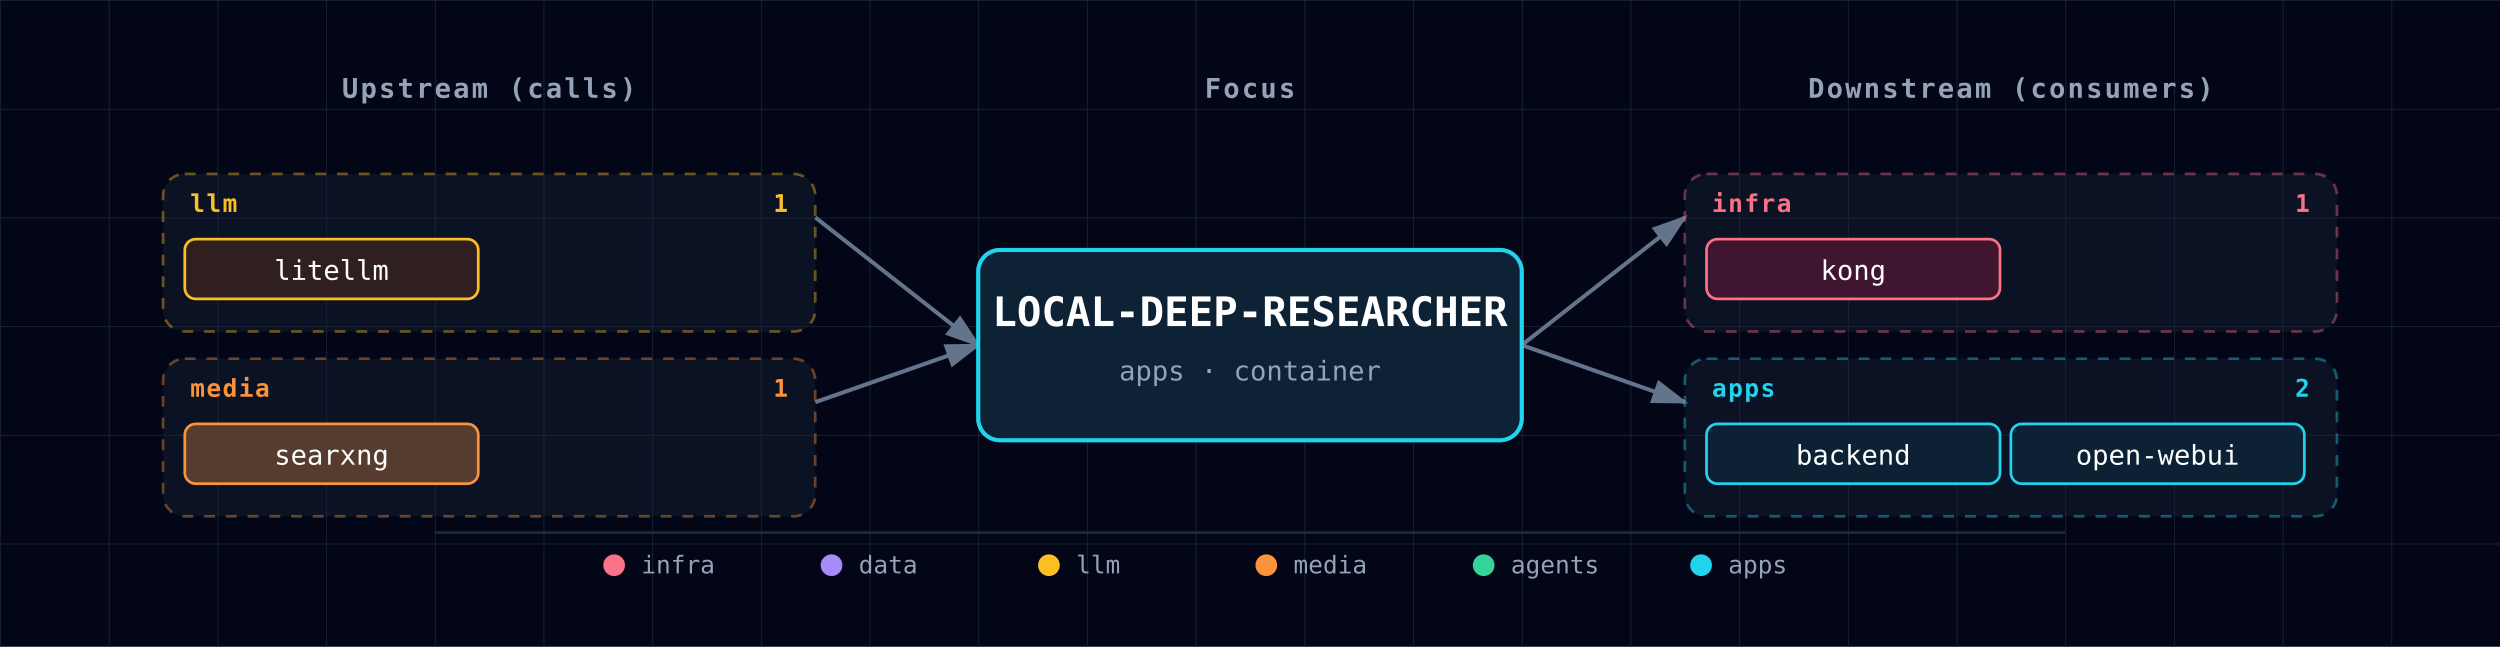
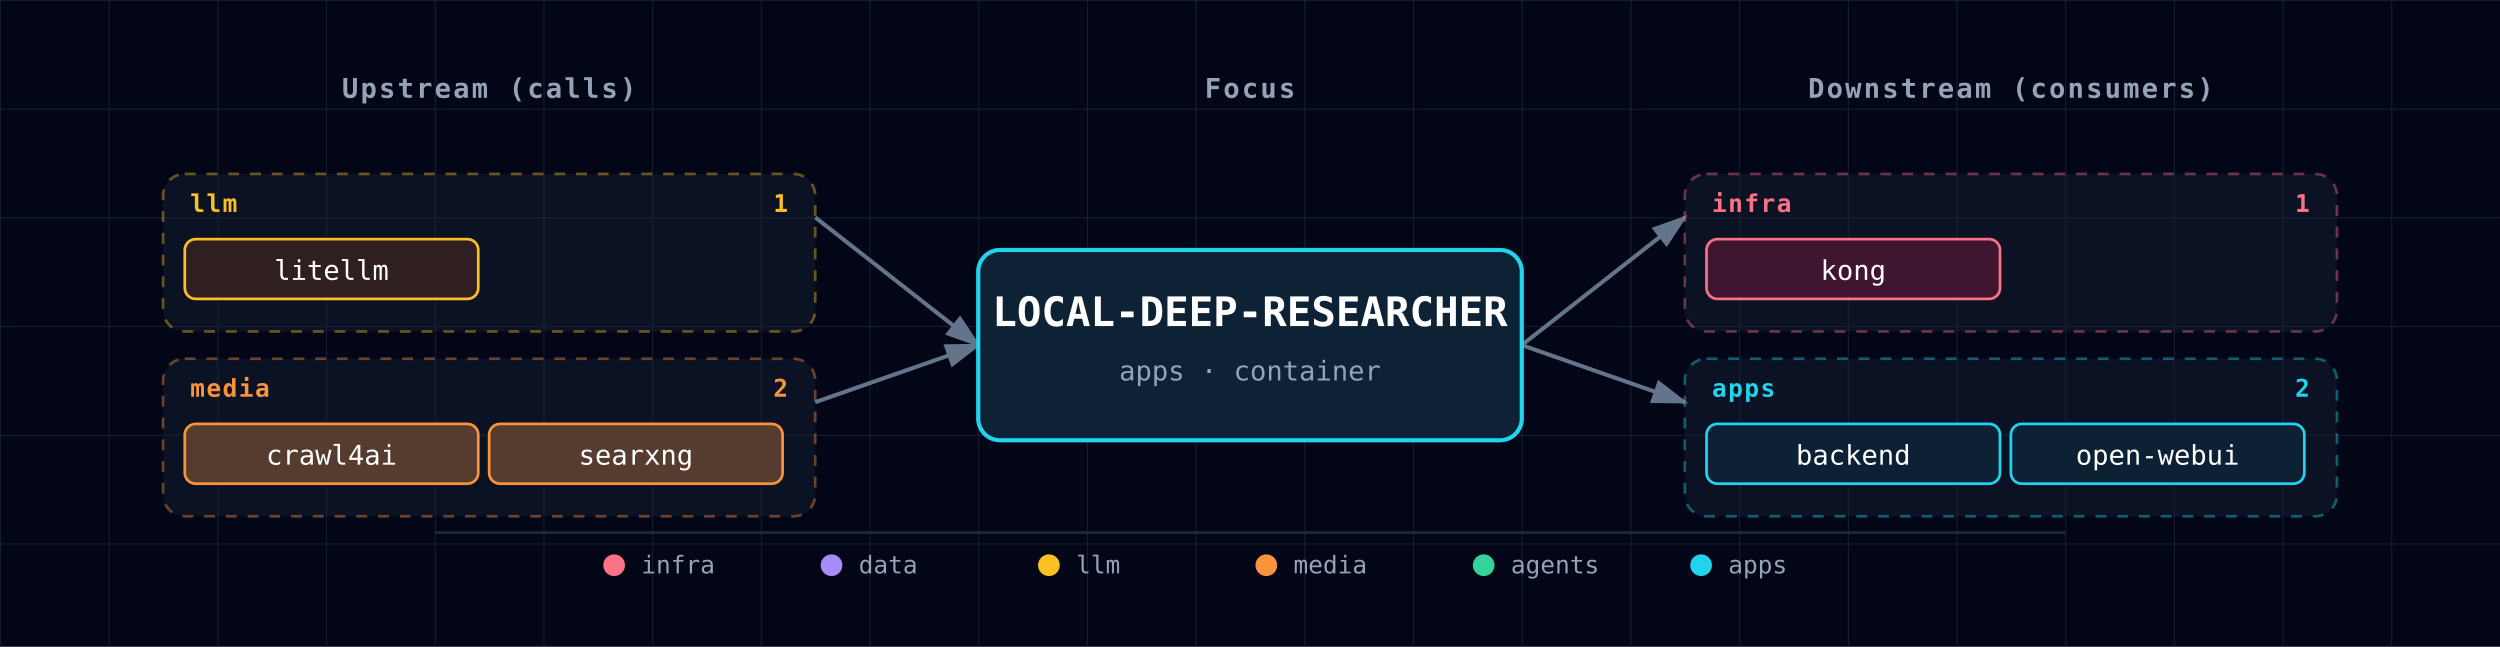
<svg xmlns="http://www.w3.org/2000/svg" viewBox="0 0 920 238" font-family="'JetBrains Mono', 'Fira Code', Menlo, Consolas, monospace">
  <defs>
    <pattern id="grid" width="40" height="40" patternUnits="userSpaceOnUse">
      <path d="M 40 0 L 0 0 0 40" fill="none" stroke="#1e293b" stroke-width="0.5" />
    </pattern>
    <marker id="arrowhead" markerWidth="9" markerHeight="6" refX="8" refY="3" orient="auto">
      <polygon points="0 0, 9 3, 0 6" fill="#64748b" />
    </marker>
    <filter id="focus-glow" x="-50%" y="-50%" width="200%" height="200%">
      <feGaussianBlur in="SourceAlpha" stdDeviation="6" />
      <feFlood flood-color="#22d3ee" flood-opacity="0.6" />
      <feComposite in2="SourceAlpha" operator="in" />
      <feMerge>
        <feMergeNode />
        <feMergeNode in="SourceGraphic" />
      </feMerge>
    </filter>
  </defs>
  <rect width="920" height="238" fill="#020617" />
  <rect width="920" height="238" fill="url(#grid)" />
  <text x="180" y="36" fill="#94a3b8" font-size="10" font-weight="600" text-anchor="middle" letter-spacing="0.08em">Upstream (calls)</text>
  <text x="460" y="36" fill="#94a3b8" font-size="10" font-weight="600" text-anchor="middle" letter-spacing="0.08em">Focus</text>
  <text x="740" y="36" fill="#94a3b8" font-size="10" font-weight="600" text-anchor="middle" letter-spacing="0.08em">Downstream (consumers)</text>
  <line x1="300" y1="80" x2="360" y2="127" stroke="#64748b" stroke-width="1.5" marker-end="url(#arrowhead)" />
  <line x1="300" y1="148" x2="360" y2="127" stroke="#64748b" stroke-width="1.5" marker-end="url(#arrowhead)" />
  <line x1="560" y1="127" x2="620" y2="80" stroke="#64748b" stroke-width="1.5" marker-end="url(#arrowhead)" />
  <line x1="560" y1="127" x2="620" y2="148" stroke="#64748b" stroke-width="1.5" marker-end="url(#arrowhead)" />
  <g>
    <g class="cluster">
      <rect x="60" y="64" width="240" height="58" rx="8" fill="rgba(30,41,59,0.35)" stroke="#fbbf24" stroke-width="1" stroke-dasharray="4,4" stroke-opacity="0.4" />
      <text x="70" y="78" fill="#fbbf24" font-size="9" font-weight="700" text-anchor="start" style="letter-spacing:0.06em;text-transform:uppercase;">llm</text>
      <text x="290" y="78" fill="#fbbf24" font-size="9" font-weight="600" text-anchor="end">1</text>
    </g>
    <g>
      <rect x="68" y="88" width="108" height="22" rx="4" fill="#0f172a" />
      <rect x="68" y="88" width="108" height="22" rx="4" fill="rgba(120, 53, 15, 0.3)" stroke="#fbbf24" stroke-width="1" />
      <text x="122" y="103" fill="white" font-size="10" text-anchor="middle">litellm</text>
    </g>
    <g class="cluster">
      <rect x="60" y="132" width="240" height="58" rx="8" fill="rgba(30,41,59,0.35)" stroke="#fb923c" stroke-width="1" stroke-dasharray="4,4" stroke-opacity="0.4" />
      <text x="70" y="146" fill="#fb923c" font-size="9" font-weight="700" text-anchor="start" style="letter-spacing:0.06em;text-transform:uppercase;">media</text>
-       <text x="290" y="146" fill="#fb923c" font-size="9" font-weight="600" text-anchor="end">1</text>
+       <text x="290" y="146" fill="#fb923c" font-size="9" font-weight="600" text-anchor="end">2</text>
    </g>
    <g>
      <rect x="68" y="156" width="108" height="22" rx="4" fill="#0f172a" />
      <rect x="68" y="156" width="108" height="22" rx="4" fill="rgba(251, 146, 60, 0.3)" stroke="#fb923c" stroke-width="1" />
-       <text x="122" y="171" fill="white" font-size="10" text-anchor="middle">searxng</text>
+       <text x="122" y="171" fill="white" font-size="10" text-anchor="middle">crawl4ai</text>
+     </g>
+     <g>
+       <rect x="180" y="156" width="108" height="22" rx="4" fill="#0f172a" />
+       <rect x="180" y="156" width="108" height="22" rx="4" fill="rgba(251, 146, 60, 0.3)" stroke="#fb923c" stroke-width="1" />
+       <text x="234" y="171" fill="white" font-size="10" text-anchor="middle">searxng</text>
    </g>
  </g>
  <g>
    <g class="cluster">
      <rect x="620" y="64" width="240" height="58" rx="8" fill="rgba(30,41,59,0.35)" stroke="#fb7185" stroke-width="1" stroke-dasharray="4,4" stroke-opacity="0.4" />
      <text x="630" y="78" fill="#fb7185" font-size="9" font-weight="700" text-anchor="start" style="letter-spacing:0.06em;text-transform:uppercase;">infra</text>
      <text x="850" y="78" fill="#fb7185" font-size="9" font-weight="600" text-anchor="end">1</text>
    </g>
    <g>
      <rect x="628" y="88" width="108" height="22" rx="4" fill="#0f172a" />
      <rect x="628" y="88" width="108" height="22" rx="4" fill="rgba(136, 19, 55, 0.4)" stroke="#fb7185" stroke-width="1" />
      <text x="682" y="103" fill="white" font-size="10" text-anchor="middle">kong</text>
    </g>
    <g class="cluster">
      <rect x="620" y="132" width="240" height="58" rx="8" fill="rgba(30,41,59,0.35)" stroke="#22d3ee" stroke-width="1" stroke-dasharray="4,4" stroke-opacity="0.4" />
      <text x="630" y="146" fill="#22d3ee" font-size="9" font-weight="700" text-anchor="start" style="letter-spacing:0.06em;text-transform:uppercase;">apps</text>
      <text x="850" y="146" fill="#22d3ee" font-size="9" font-weight="600" text-anchor="end">2</text>
    </g>
    <g>
      <rect x="628" y="156" width="108" height="22" rx="4" fill="#0f172a" />
      <rect x="628" y="156" width="108" height="22" rx="4" fill="rgba(8, 51, 68, 0.4)" stroke="#22d3ee" stroke-width="1" />
      <text x="682" y="171" fill="white" font-size="10" text-anchor="middle">backend</text>
    </g>
    <g>
      <rect x="740" y="156" width="108" height="22" rx="4" fill="#0f172a" />
      <rect x="740" y="156" width="108" height="22" rx="4" fill="rgba(8, 51, 68, 0.4)" stroke="#22d3ee" stroke-width="1" />
      <text x="794" y="171" fill="white" font-size="10" text-anchor="middle">open-webui</text>
    </g>
  </g>
  <g class="focus" filter="url(#focus-glow)">
    <rect x="360" y="92" width="200" height="70" rx="8" fill="#0f172a" />
    <rect x="360" y="92" width="200" height="70" rx="8" fill="rgba(8, 51, 68, 0.4)" stroke="#22d3ee" stroke-width="1.5" />
    <text x="460" y="120" fill="white" font-size="15" font-weight="700" text-anchor="middle">LOCAL-DEEP-RESEARCHER</text>
    <text x="460" y="140" fill="#94a3b8" font-size="10" text-anchor="middle">apps · container</text>
  </g>
  <g class="legend">
    <line x1="160" y1="196" x2="760" y2="196" stroke="#1e293b" stroke-width="1" />
    <circle cx="226" cy="208" r="4" fill="#fb7185" />
    <text x="236" y="211" fill="#94a3b8" font-size="9" font-weight="400" text-anchor="start">infra</text>
    <circle cx="306" cy="208" r="4" fill="#a78bfa" />
    <text x="316" y="211" fill="#94a3b8" font-size="9" font-weight="400" text-anchor="start">data</text>
    <circle cx="386" cy="208" r="4" fill="#fbbf24" />
    <text x="396" y="211" fill="#94a3b8" font-size="9" font-weight="400" text-anchor="start">llm</text>
    <circle cx="466" cy="208" r="4" fill="#fb923c" />
    <text x="476" y="211" fill="#94a3b8" font-size="9" font-weight="400" text-anchor="start">media</text>
    <circle cx="546" cy="208" r="4" fill="#34d399" />
    <text x="556" y="211" fill="#94a3b8" font-size="9" font-weight="400" text-anchor="start">agents</text>
    <circle cx="626" cy="208" r="4" fill="#22d3ee" />
    <text x="636" y="211" fill="#94a3b8" font-size="9" font-weight="400" text-anchor="start">apps</text>
  </g>
</svg>
